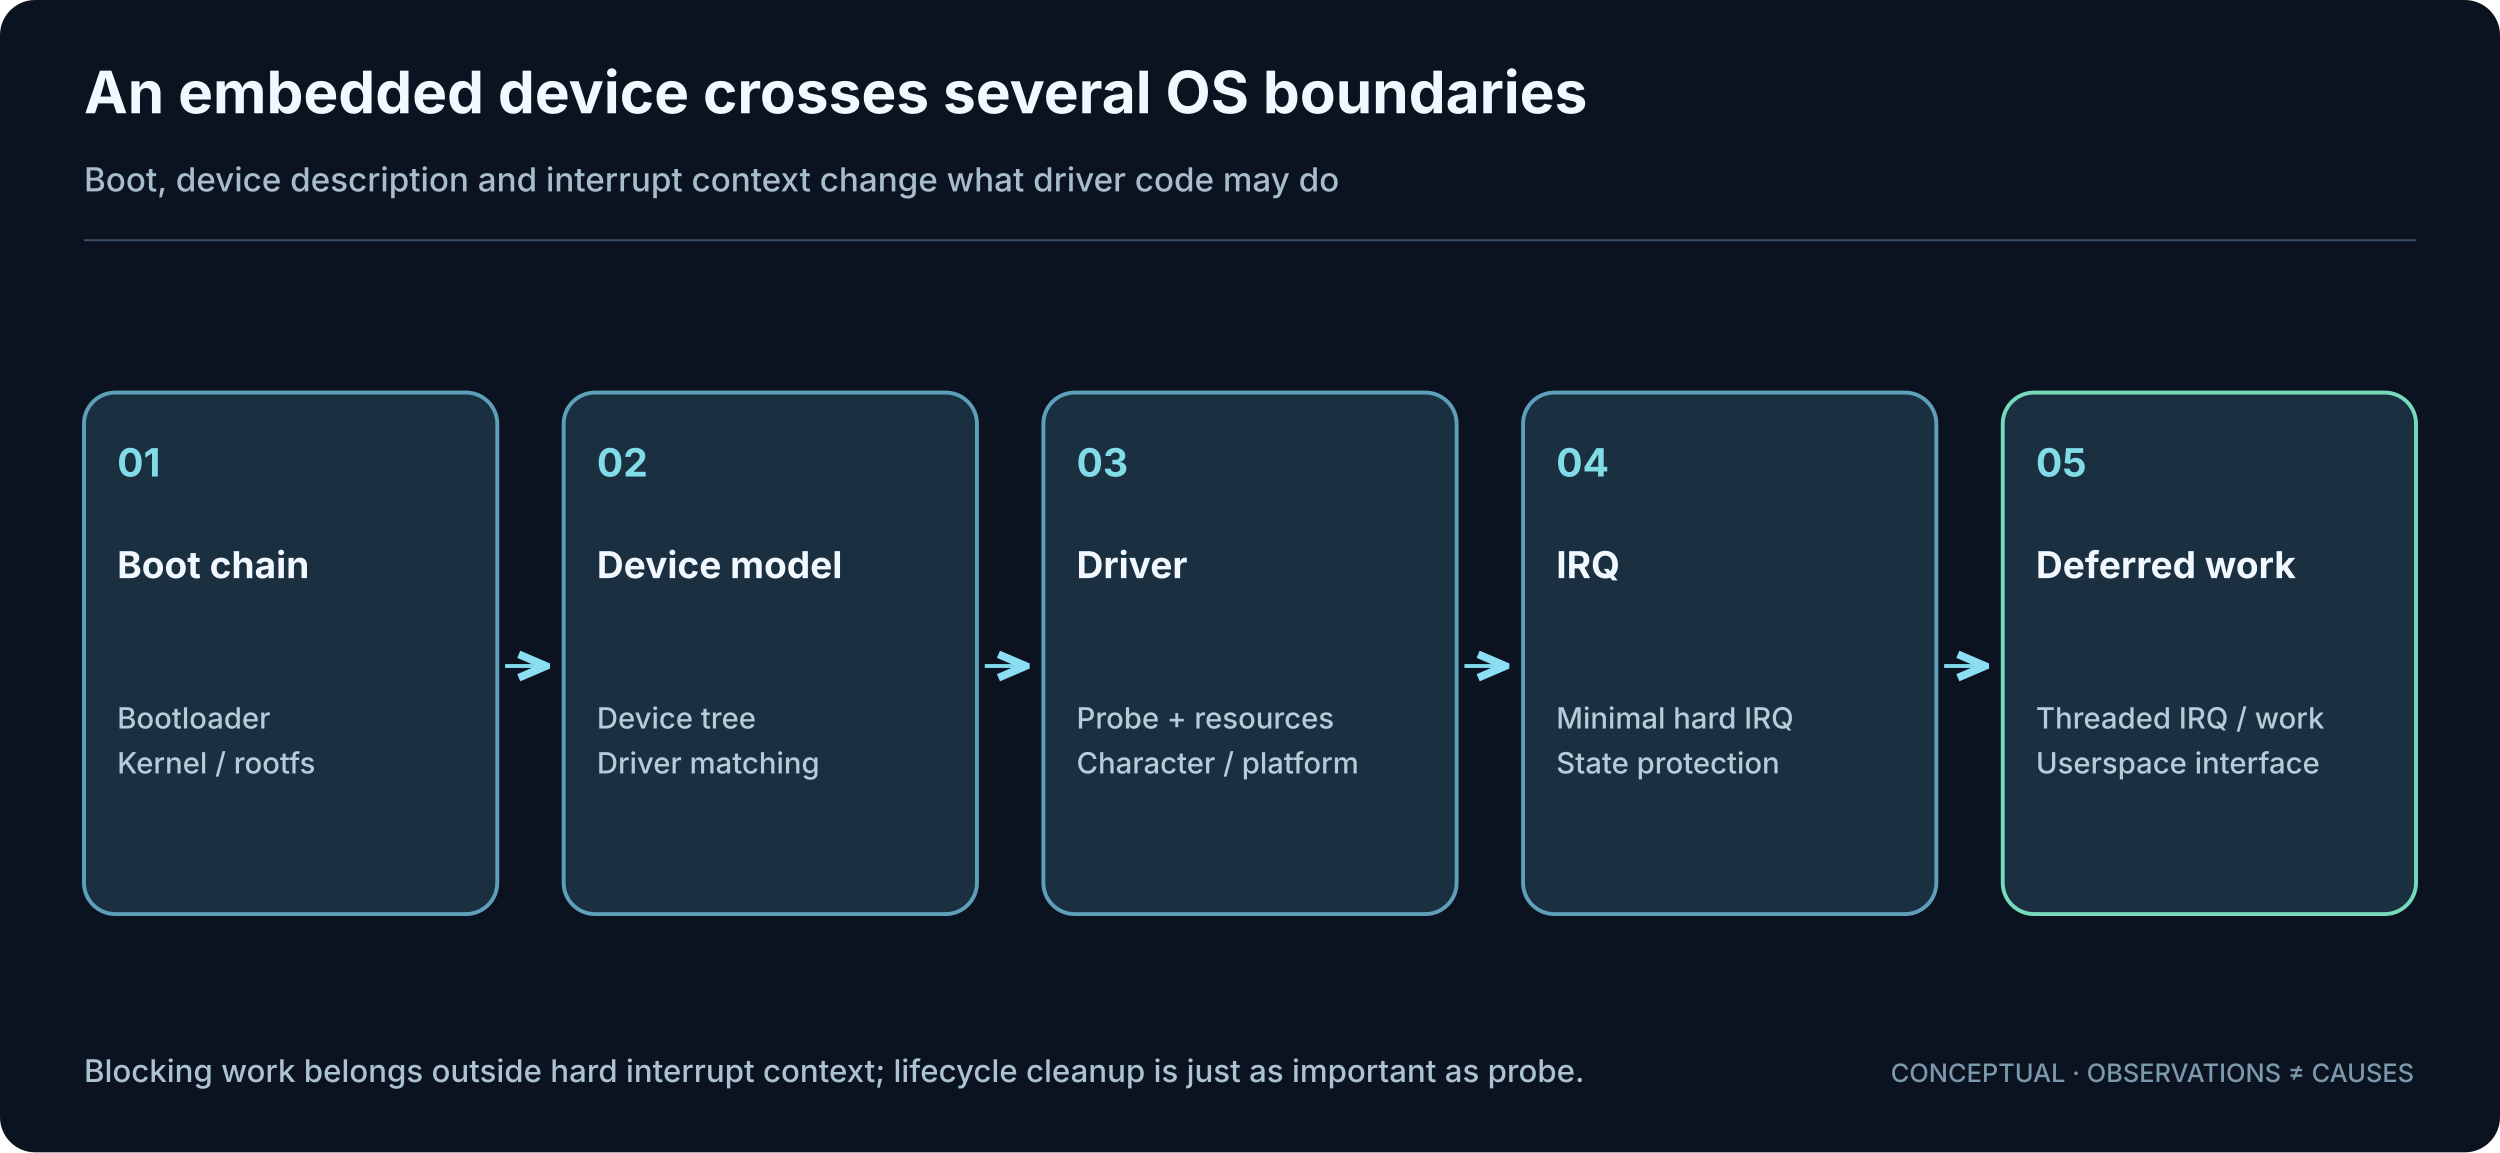
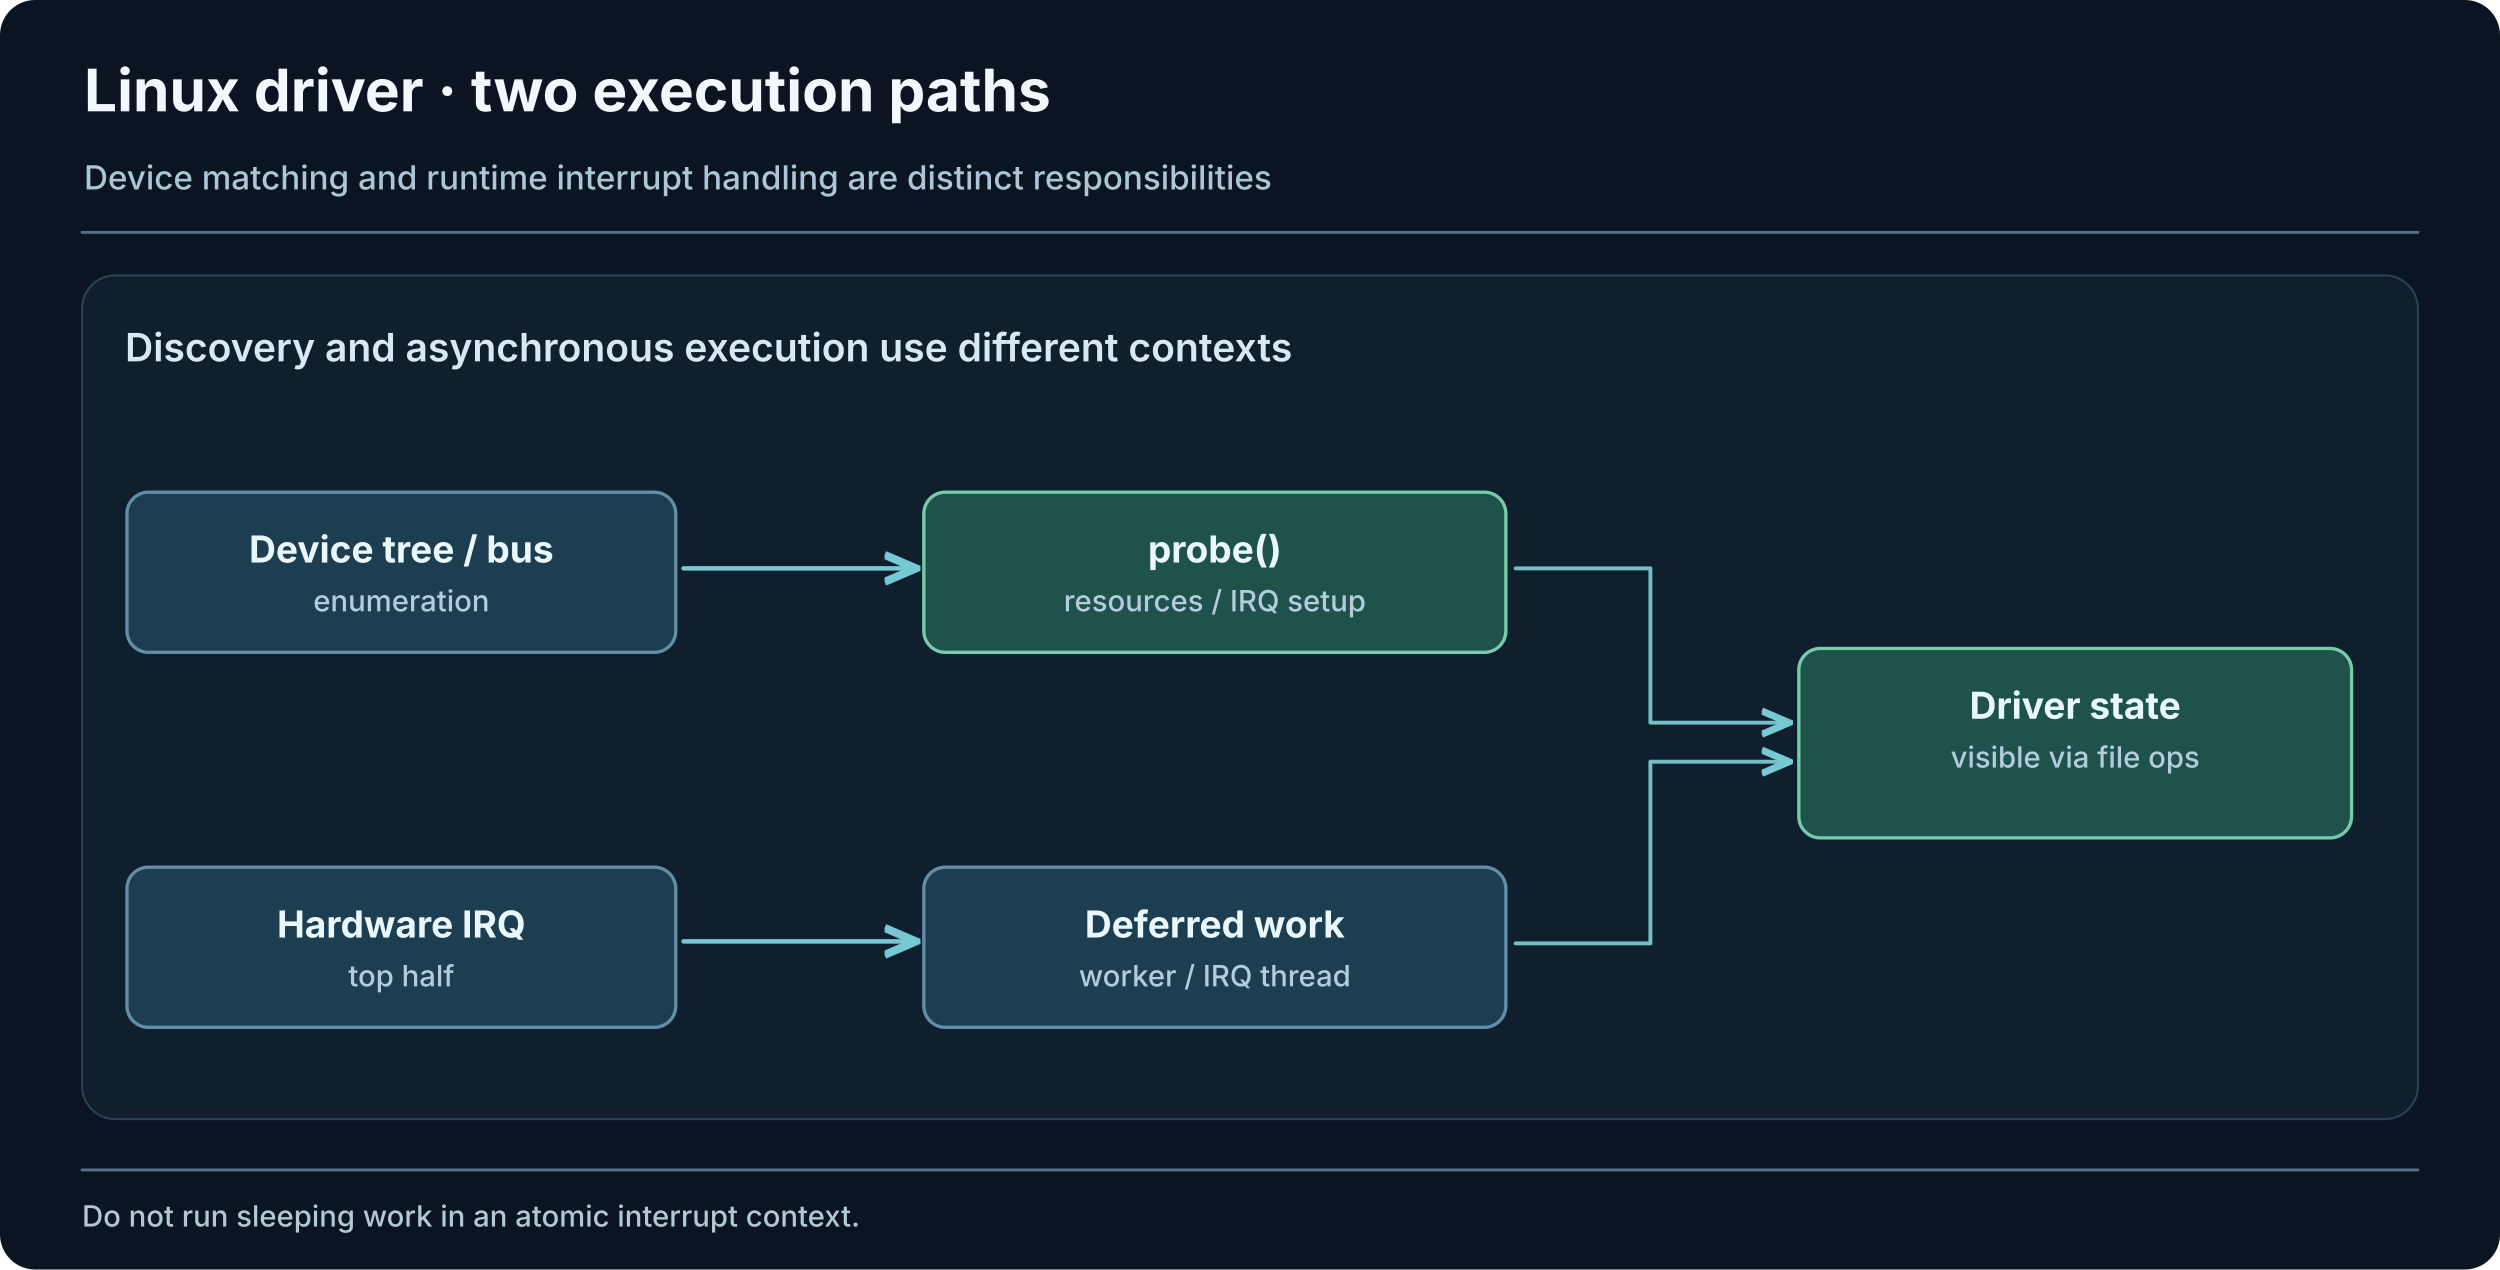
- <svg xmlns="http://www.w3.org/2000/svg" viewBox="0 0 1280 590" role="img" aria-label="An embedded device crosses several OS boundaries">
-   <rect width="1280" height="590" rx="18" fill="#0b1220" />
+ <svg xmlns="http://www.w3.org/2000/svg" viewBox="0 0 1280 650" role="img" aria-labelledby="t d">
  <defs>
-     <marker id="arr" markerWidth="9" markerHeight="9" refX="8" refY="4" orient="auto">
-       <path d="M1 1L8 4L1 7" fill="none" stroke="#8cdef2" stroke-width="2" />
+     <marker id="a" markerWidth="8" markerHeight="8" refX="7" refY="4" orient="auto">
+       <path d="M0 1L7 4L0 7" fill="none" stroke="#76c9d3" stroke-width="1.8" />
    </marker>
  </defs>
-   <text x="43" y="58" font-family="Inter,Arial,sans-serif" font-size="30" fill="#f1f8ff" font-weight="750">An embedded device crosses several OS boundaries</text>
-   <text x="43" y="98" font-family="Inter,Arial,sans-serif" font-size="17" fill="#a8bdcb" font-weight="500">Boot, device description and interrupt context change what driver code may do</text>
-   <path d="M43 123H1237" stroke="#3c5266" />
-   <rect x="43" y="201" width="211.6" height="267" rx="16" fill="#1a2f40" stroke="#5e9fba" stroke-width="2" />
-   <text x="60" y="244" font-family="Inter,Arial,sans-serif" font-size="20" fill="#82dce8" font-weight="750">01</text>
-   <text x="60" y="296" font-family="Inter,Arial,sans-serif" font-size="19" fill="#f1f8ff" font-weight="650">Boot chain</text>
-   <text x="60" y="373" font-family="Inter,Arial,sans-serif" font-size="15" fill="#b7cbd9" font-weight="500">Bootloader</text>
-   <text x="60" y="396" font-family="Inter,Arial,sans-serif" font-size="15" fill="#b7cbd9" font-weight="500">Kernel / rootfs</text>
-   <path d="M258.6 341H279.6" stroke="#81d9ed" stroke-width="2" marker-end="url(#arr)" />
-   <rect x="288.6" y="201" width="211.6" height="267" rx="16" fill="#1a2f40" stroke="#5e9fba" stroke-width="2" />
-   <text x="305.6" y="244" font-family="Inter,Arial,sans-serif" font-size="20" fill="#82dce8" font-weight="750">02</text>
-   <text x="305.6" y="296" font-family="Inter,Arial,sans-serif" font-size="19" fill="#f1f8ff" font-weight="650">Device model</text>
-   <text x="305.6" y="373" font-family="Inter,Arial,sans-serif" font-size="15" fill="#b7cbd9" font-weight="500">Device tree</text>
-   <text x="305.6" y="396" font-family="Inter,Arial,sans-serif" font-size="15" fill="#b7cbd9" font-weight="500">Driver matching</text>
-   <path d="M504.2 341H525.2" stroke="#81d9ed" stroke-width="2" marker-end="url(#arr)" />
-   <rect x="534.2" y="201" width="211.6" height="267" rx="16" fill="#1a2f40" stroke="#5e9fba" stroke-width="2" />
-   <text x="551.2" y="244" font-family="Inter,Arial,sans-serif" font-size="20" fill="#82dce8" font-weight="750">03</text>
-   <text x="551.2" y="296" font-family="Inter,Arial,sans-serif" font-size="19" fill="#f1f8ff" font-weight="650">Driver</text>
-   <text x="551.2" y="373" font-family="Inter,Arial,sans-serif" font-size="15" fill="#b7cbd9" font-weight="500">Probe + resources</text>
-   <text x="551.2" y="396" font-family="Inter,Arial,sans-serif" font-size="15" fill="#b7cbd9" font-weight="500">Character / platform</text>
-   <path d="M749.8 341H770.8" stroke="#81d9ed" stroke-width="2" marker-end="url(#arr)" />
-   <rect x="779.8" y="201" width="211.6" height="267" rx="16" fill="#1a2f40" stroke="#5e9fba" stroke-width="2" />
-   <text x="796.8" y="244" font-family="Inter,Arial,sans-serif" font-size="20" fill="#82dce8" font-weight="750">04</text>
-   <text x="796.8" y="296" font-family="Inter,Arial,sans-serif" font-size="19" fill="#f1f8ff" font-weight="650">IRQ</text>
-   <text x="796.8" y="373" font-family="Inter,Arial,sans-serif" font-size="15" fill="#b7cbd9" font-weight="500">Minimal hard IRQ</text>
-   <text x="796.8" y="396" font-family="Inter,Arial,sans-serif" font-size="15" fill="#b7cbd9" font-weight="500">State protection</text>
-   <path d="M995.4 341H1016.4" stroke="#81d9ed" stroke-width="2" marker-end="url(#arr)" />
-   <rect x="1025.4" y="201" width="211.6" height="267" rx="16" fill="#1a2f40" stroke="#75dbbb" stroke-width="2" />
-   <text x="1042.4" y="244" font-family="Inter,Arial,sans-serif" font-size="20" fill="#82dce8" font-weight="750">05</text>
-   <text x="1042.4" y="296" font-family="Inter,Arial,sans-serif" font-size="19" fill="#f1f8ff" font-weight="650">Deferred work</text>
-   <text x="1042.4" y="373" font-family="Inter,Arial,sans-serif" font-size="15" fill="#b7cbd9" font-weight="500">Threaded IRQ / work</text>
-   <text x="1042.4" y="396" font-family="Inter,Arial,sans-serif" font-size="15" fill="#b7cbd9" font-weight="500">Userspace interface</text>
-   <text x="43" y="554" font-family="Inter,Arial,sans-serif" font-size="16" fill="#abc3d0" font-weight="500">Blocking work belongs outside hard interrupt context; lifecycle cleanup is just as important as probe.</text>
-   <text x="1236" y="554" font-family="Inter,Arial,sans-serif" font-size="13" fill="#7b98ac" font-weight="500" text-anchor="end">CONCEPTUAL · OBSERVATIONS ≠ CAUSES</text>
+   <rect width="1280" height="650" rx="18" fill="#0b1421" />
+   <rect x="42" y="141" width="1196" height="432" rx="17" fill="#101f2e" stroke="#2c4356" />
+   <text x="43" y="57" text-anchor="start" font-family="Inter,Noto Sans KR,Arial,sans-serif" font-size="30" font-weight="700" fill="#f1f8fe">Linux driver · two execution paths</text>
+   <text x="43" y="97" text-anchor="start" font-family="Inter,Noto Sans KR,Arial,sans-serif" font-size="17" font-weight="500" fill="#acc6d7">Device matching and runtime interrupt handling are distinct responsibilities</text>
+   <path d="M42 119L1238 119" fill="none" stroke="#527083" stroke-width="1.5" stroke-linecap="round" stroke-linejoin="round" />
+   <text x="64" y="185" text-anchor="start" font-family="Inter,Noto Sans KR,Arial,sans-serif" font-size="20" font-weight="600" fill="#d6eaf6">Discovery and asynchronous execution use different contexts</text>
+   <rect x="65" y="252" width="281" height="82" rx="11" fill="#1d3e50" stroke="#628ea7" stroke-width="1.7" />
+   <text x="205.5" y="288" text-anchor="middle" font-family="Inter,Noto Sans KR,Arial,sans-serif" font-size="19" font-weight="650" fill="#e9f8fc">Device tree / bus</text>
+   <text x="205.5" y="313" text-anchor="middle" font-family="Inter,Noto Sans KR,Arial,sans-serif" font-size="15" font-weight="450" fill="#b3cddd">enumeration</text>
+   <rect x="473" y="252" width="298" height="82" rx="11" fill="#1e524b" stroke="#76cbaa" stroke-width="1.7" />
+   <text x="622.0" y="288" text-anchor="middle" font-family="Inter,Noto Sans KR,Arial,sans-serif" font-size="19" font-weight="650" fill="#e9f8fc">probe()</text>
+   <text x="622.0" y="313" text-anchor="middle" font-family="Inter,Noto Sans KR,Arial,sans-serif" font-size="15" font-weight="450" fill="#b3cddd">resources / IRQ setup</text>
+   <path d="M350 291L469 291" fill="none" stroke="#76c9d3" stroke-width="2.3" stroke-linecap="round" stroke-linejoin="round" marker-end="url(#a)" />
+   <rect x="65" y="444" width="281" height="82" rx="11" fill="#1d3e50" stroke="#628ea7" stroke-width="1.7" />
+   <text x="205.5" y="480" text-anchor="middle" font-family="Inter,Noto Sans KR,Arial,sans-serif" font-size="19" font-weight="650" fill="#e9f8fc">Hardware IRQ</text>
+   <text x="205.5" y="505" text-anchor="middle" font-family="Inter,Noto Sans KR,Arial,sans-serif" font-size="15" font-weight="450" fill="#b3cddd">top half</text>
+   <rect x="473" y="444" width="298" height="82" rx="11" fill="#1d3e50" stroke="#628ea7" stroke-width="1.7" />
+   <text x="622.0" y="480" text-anchor="middle" font-family="Inter,Noto Sans KR,Arial,sans-serif" font-size="19" font-weight="650" fill="#e9f8fc">Deferred work</text>
+   <text x="622.0" y="505" text-anchor="middle" font-family="Inter,Noto Sans KR,Arial,sans-serif" font-size="15" font-weight="450" fill="#b3cddd">worker / IRQ thread</text>
+   <path d="M350 482L469 482" fill="none" stroke="#76c9d3" stroke-width="2.3" stroke-linecap="round" stroke-linejoin="round" marker-end="url(#a)" />
+   <rect x="921" y="332" width="283" height="97" rx="11" fill="#1e524b" stroke="#76cbaa" stroke-width="1.7" />
+   <text x="1062.5" y="368" text-anchor="middle" font-family="Inter,Noto Sans KR,Arial,sans-serif" font-size="19" font-weight="650" fill="#e9f8fc">Driver state</text>
+   <text x="1062.5" y="393" text-anchor="middle" font-family="Inter,Noto Sans KR,Arial,sans-serif" font-size="15" font-weight="450" fill="#b3cddd">visible via file ops</text>
+   <path d="M776 291H845V370H916" fill="none" stroke="#75bec4" stroke-width="2" stroke-linecap="round" stroke-linejoin="round" marker-end="url(#a)" />
+   <path d="M776 483H845V390H916" fill="none" stroke="#75bec4" stroke-width="2" stroke-linecap="round" stroke-linejoin="round" marker-end="url(#a)" />
+   <path d="M42 599L1238 599" fill="none" stroke="#527083" stroke-width="1.5" stroke-linecap="round" stroke-linejoin="round" />
+   <text x="42" y="628" text-anchor="start" font-family="Inter,Noto Sans KR,Arial,sans-serif" font-size="15" font-weight="500" fill="#b2c8d5">Do not run sleeping work in an atomic interrupt context.</text>
</svg>
